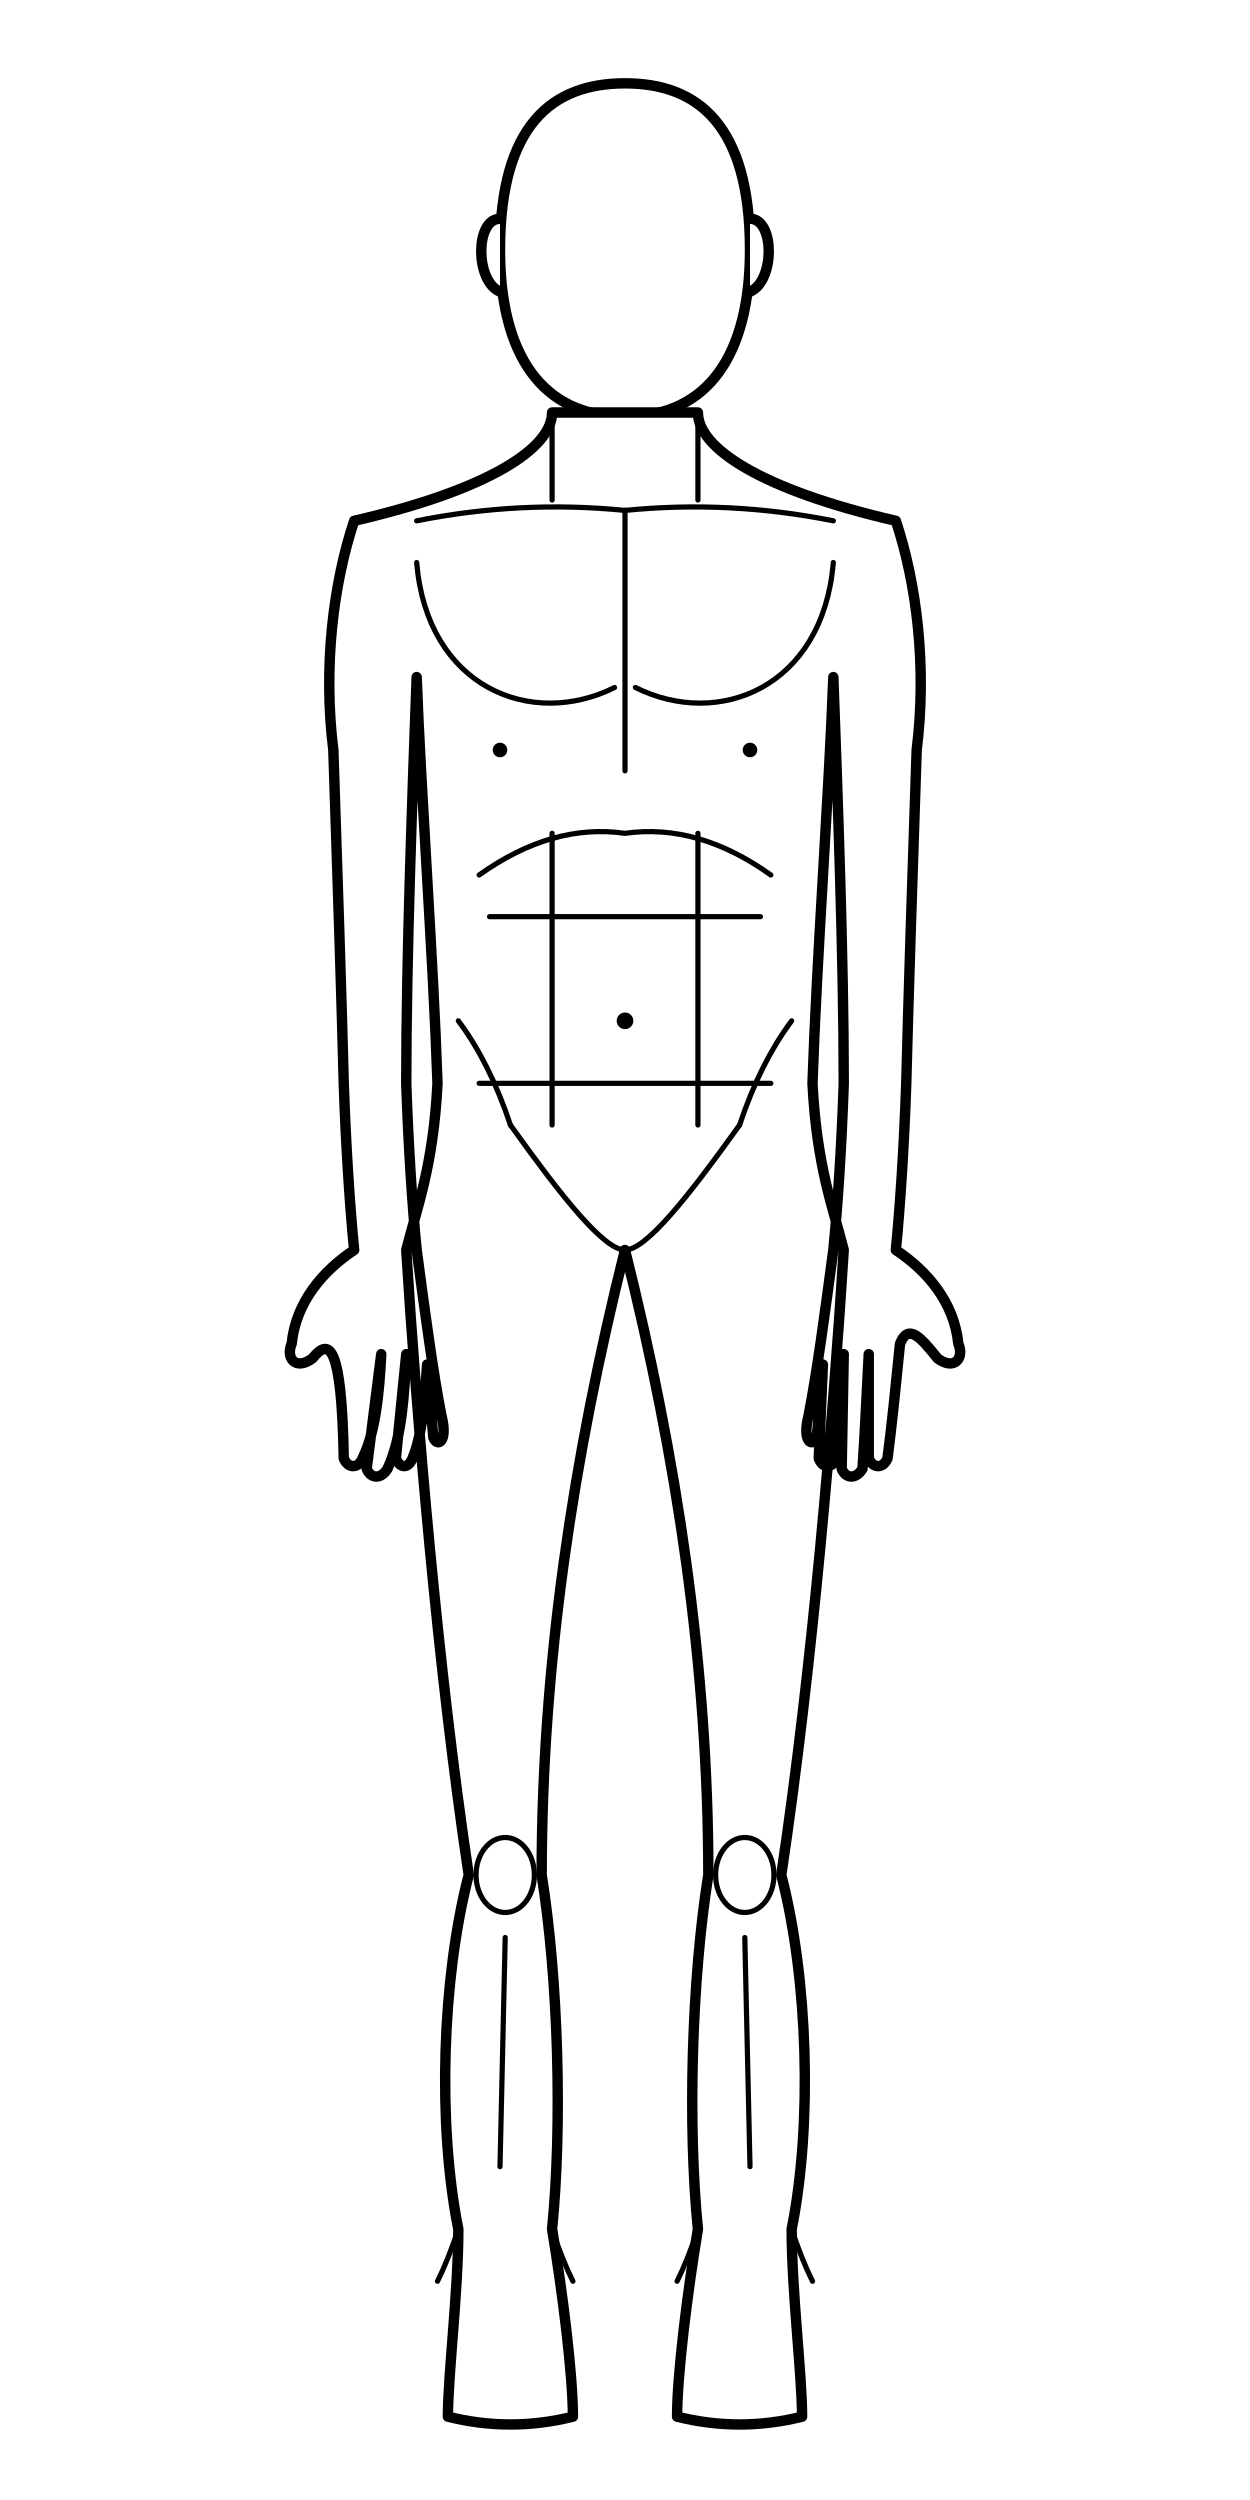
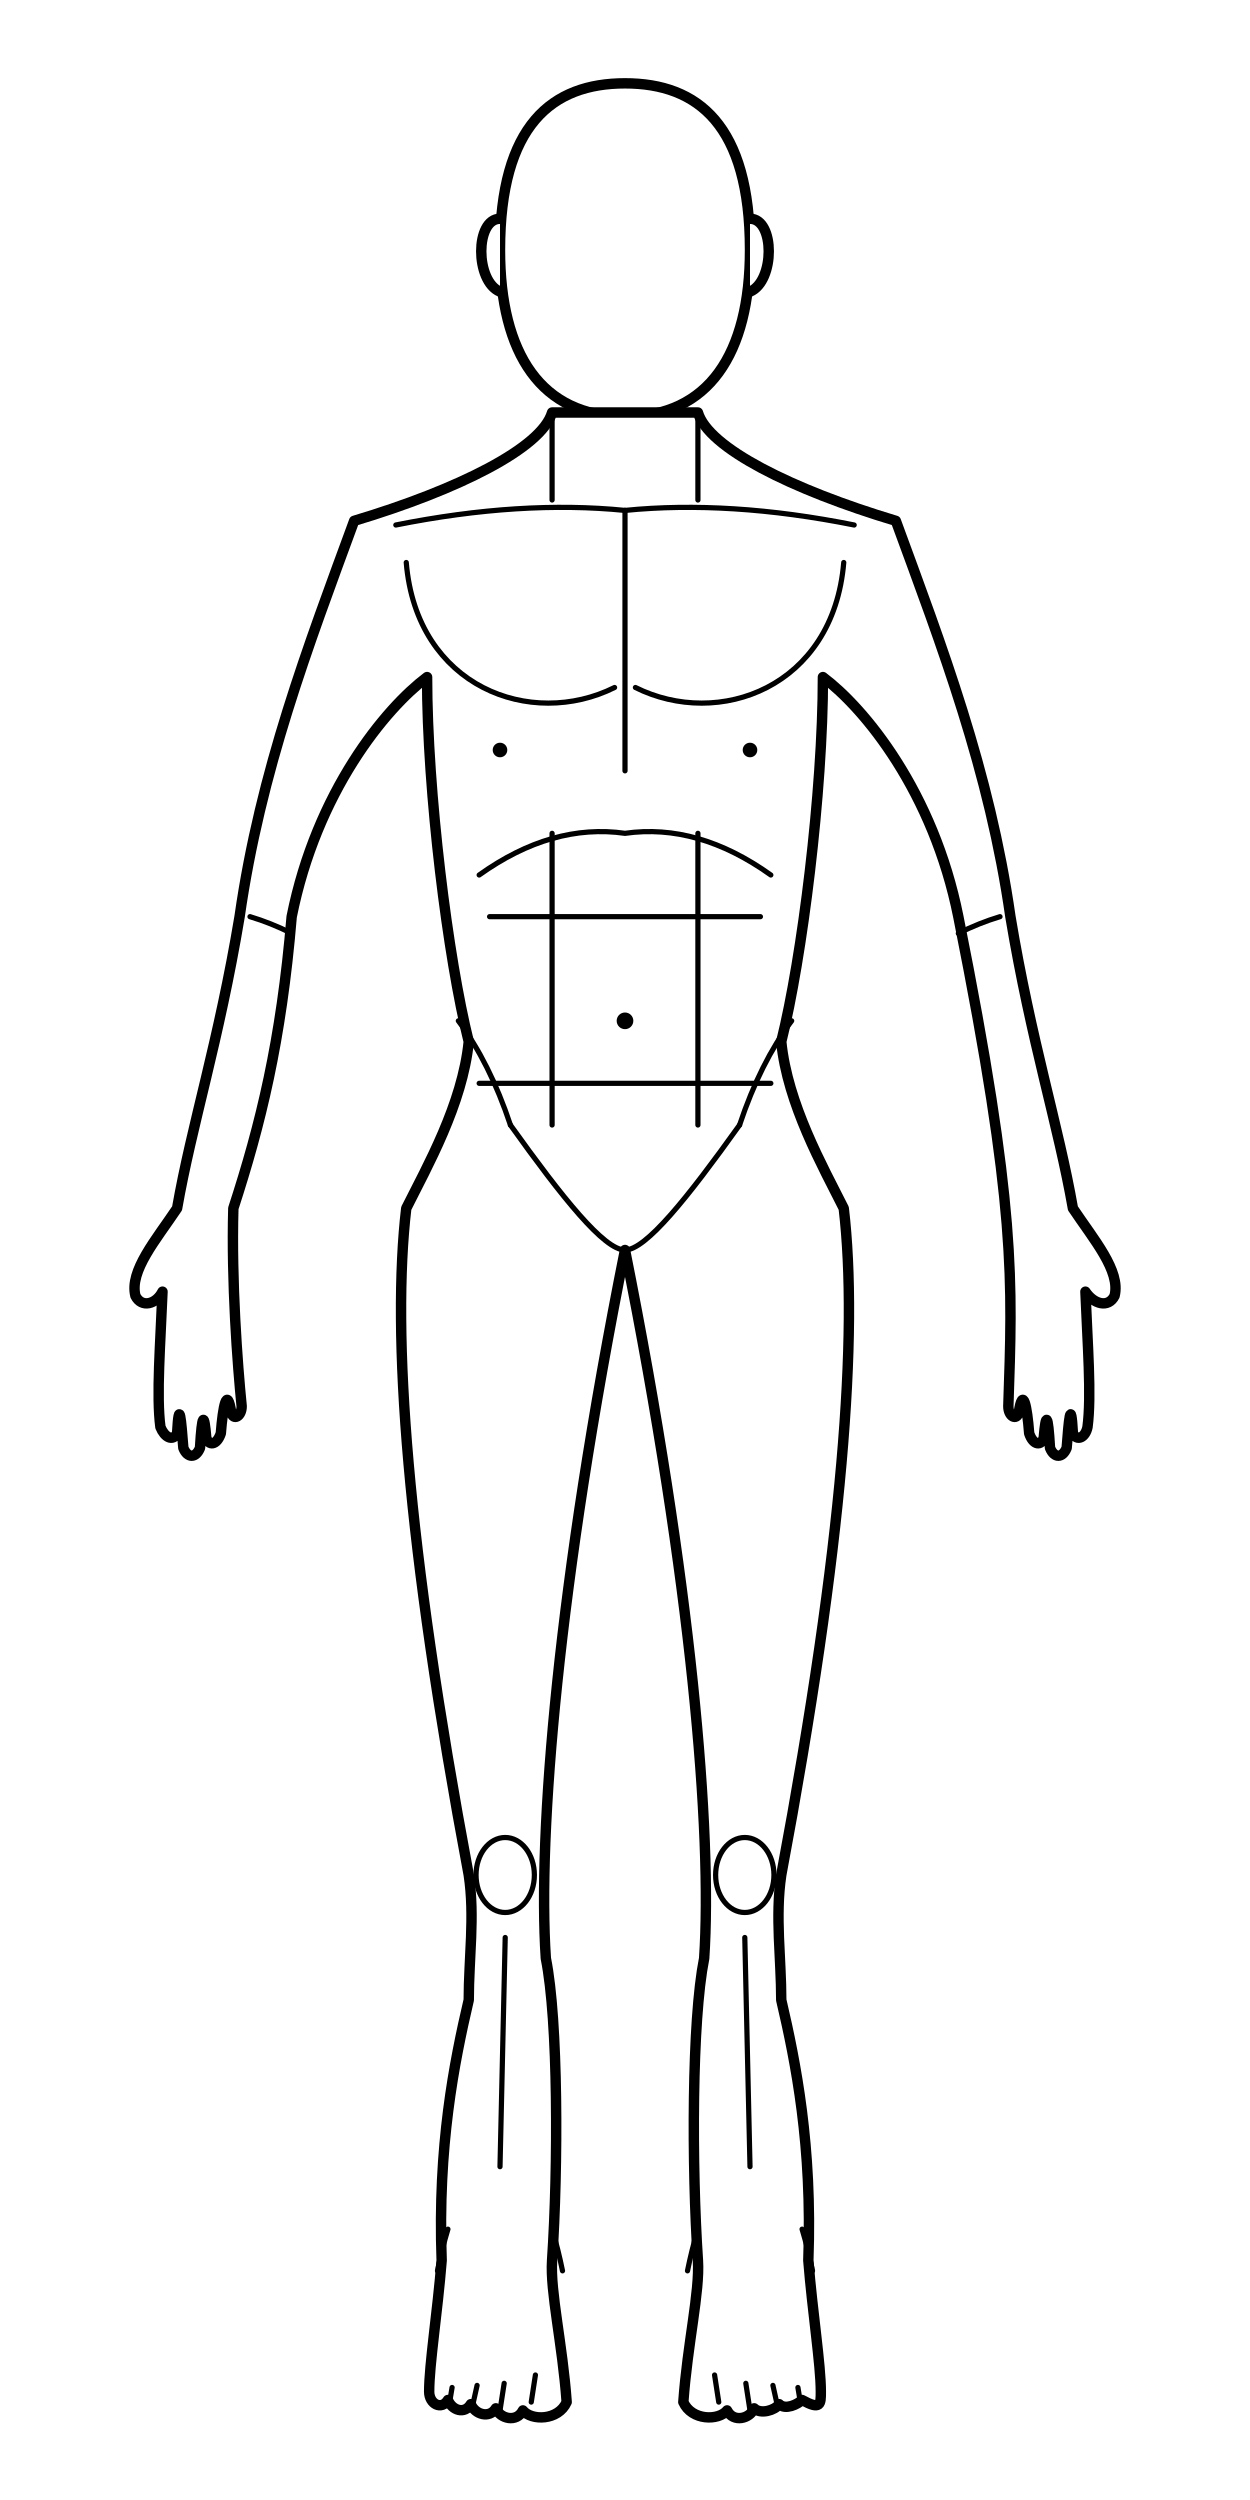
<svg xmlns="http://www.w3.org/2000/svg" width="600" height="1200" viewBox="0 0 600 1200">
  <rect width="600" height="1200" fill="#ffffff" />
  <g fill="#ffffff" stroke="#000000" stroke-width="5" stroke-linecap="round" stroke-linejoin="round">
    <path d="M 240 120 C 240 60 265 40 300 40 C 335 40 360 60 360 120 C 360 170 340 200 300 200 C 260 200 240 170 240 120 Z" />
    <path d="M 240 105 C 228 105 228 135 240 140" />
    <path d="M 360 105 C 372 105 372 135 360 140" />
-     <path d="M 335 198              C 335 215 365 235 430 250              C 440 280 445 320 440 360              C 438 420 436 480 435 520              C 434 550 432 580 430 600              C 445 610 458 625 460 645              C 463 652 458 658 450 652              C 442 642 436 635 432 645              C 430 665 428 685 426 700              C 424 705 419 705 417 700              L 417 650              C 416 670 415 690 414 705              C 411 710 406 710 404 705              L 405 650              C 404 670 403 688 402 700              C 399 705 395 705 393 700              L 395 655              C 394 670 393 680 392 690              C 390 695 385 692 388 680              C 392 660 396 630 400 600              C 402 580 404 550 405 520              C 405 460 402 380 400 325              C 398 380 392 460 390 520              C 392 560 400 580 405 600              C 400 680 390 800 375 900              C 388 950 390 1020 380 1070              C 380 1100 385 1140 385 1160              C 365 1165 345 1165 325 1160              C 325 1140 330 1100 335 1070              C 330 1020 332 950 340 900              C 340 800 325 700 300 600              C 275 700 260 800 260 900              C 268 950 270 1020 265 1070              C 270 1100 275 1140 275 1160              C 255 1165 235 1165 215 1160              C 215 1140 220 1100 220 1070              C 210 1020 212 950 225 900              C 210 800 200 680 195 600              C 200 580 208 560 210 520              C 208 460 202 380 200 325              C 198 380 195 460 195 520              C 196 550 198 580 200 600              C 204 630 208 660 212 680              C 215 692 210 695 208 690              L 205 655              C 204 670 203 688 198 700              C 196 705 192 705 190 700              L 195 650              C 194 670 193 690 186 705              C 183 710 178 710 176 705              L 183 650              C 182 670 180 688 174 700              C 172 705 167 705 165 700              C 164 645 158 642 150 652              C 142 658 137 652 140 645              C 142 625 155 610 170 600              C 168 580 166 550 165 520              C 164 480 162 420 160 360              C 155 320 160 280 170 250              C 235 235 265 215 265 198              Z" />
+     <path d="M 265 198              C 260 215 220 235 170 250              C 148 310 125 370 115 440              C 105 500 92 540 85 580              C 75 595 62 610 65 622              C 68 628 75 626 78 620              C 77 645 75 670 77 685              C 79 690 83 692 85 688              C 86 670 87 682 88 695              C 90 700 94 700 96 695              C 97 678 98 678 99 690              C 100 694 104 694 106 688              C 107 675 109 665 111 678              C 112 682 116 680 116 675              C 114 655 111 615 112 580              C 125 540 135 500 140 440              C 152 380 185 340 205 325              C 205 380 215 460 225 500              C 222 530 205 560 195 580              C 188 640 195 740 225 900              C 228 920 225 940 225 960              C 218 990 210 1030 212 1085              C 210 1110 206 1135 206 1148              C 206 1154 212 1157 215 1152              C 217 1157 223 1159 226 1154              C 228 1159 235 1161 238 1156              C 240 1161 248 1163 251 1157              C 255 1162 268 1162 272 1153              C 270 1125 264 1100 265 1085              C 268 1040 268 970 262 940              C 258 880 268 760 300 600              C 332 760 342 880 338 940              C 332 970 332 1040 335 1085              C 336 1100 330 1125 328 1153              C 332 1162 345 1162 349 1157              C 352 1163 360 1161 362 1156              C 365 1159 372 1157 374 1154              C 377 1157 383 1154 385 1152              C 394 1157 394 1154 394 1148              C 394 1135 390 1110 388 1085              C 390 1030 382 990 375 960              C 375 940 372 920 375 900              C 405 740 412 640 405 580              C 395 560 378 530 375 500              C 385 460 395 380 395 325              C 415 340 448 380 460 440              C 488 580 486 615 484 675              C 484 680 488 682 489 678              C 491 665 493 675 494 688              C 496 694 500 694 501 690              C 502 678 503 678 504 695              C 506 700 510 700 512 695              C 513 682 514 670 515 688              C 517 692 521 690 522 685              C 524 670 522 645 521 620              C 525 626 532 628 535 622              C 538 610 525 595 515 580              C 508 540 495 500 485 440              C 475 370 452 310 430 250              C 380 235 340 215 335 198              Z" />
  </g>
  <g fill="none" stroke="#000000" stroke-width="2.5" stroke-linecap="round" stroke-linejoin="round">
    <path d="M 265 198 L 265 240" />
    <path d="M 335 198 L 335 240" />
-     <path d="M 300 245 Q 250 240 200 250" />
-     <path d="M 300 245 Q 350 240 400 250" />
+     <path d="M 300 245 Q 250 240 190 252" />
+     <path d="M 300 245 Q 350 240 410 252" />
    <path d="M 300 245 L 300 370" />
-     <path d="M 200 270 C 205 330 255 350 295 330" />
-     <path d="M 400 270 C 395 330 345 350 305 330" />
+     <path d="M 195 270 C 200 330 255 350 295 330" />
+     <path d="M 405 270 C 400 330 345 350 305 330" />
    <circle cx="240" cy="360" r="3.5" fill="#000000" stroke="none" />
    <circle cx="360" cy="360" r="3.5" fill="#000000" stroke="none" />
+     <path d="M 120 440 Q 130 443 140 448" />
+     <path d="M 480 440 Q 470 443 460 448" />
    <path d="M 230 420 Q 265 395 300 400 Q 335 395 370 420" />
    <path d="M 235 440 L 365 440" />
    <path d="M 230 520 L 370 520" />
    <path d="M 265 400 L 265 540" />
    <path d="M 335 400 L 335 540" />
    <circle cx="300" cy="490" r="4" fill="#000000" stroke="none" />
    <path d="M 220 490 Q 235 510 245 540" />
    <path d="M 380 490 Q 365 510 355 540" />
    <path d="M 245 540 C 270 575 290 600 300 600 C 310 600 330 575 355 540" />
    <ellipse cx="242.5" cy="900" rx="14" ry="18" />
    <ellipse cx="357.5" cy="900" rx="14" ry="18" />
    <path d="M 242.5 930 L 240 1040" />
    <path d="M 357.5 930 L 360 1040" />
-     <path d="M 220 1070 Q 215 1085 210 1095" />
-     <path d="M 265 1070 Q 270 1085 275 1095" />
-     <path d="M 380 1070 Q 385 1085 390 1095" />
-     <path d="M 335 1070 Q 330 1085 325 1095" />
+     <path d="M 215 1070 Q 212 1080 210 1090" />
+     <path d="M 265 1070 Q 268 1080 270 1090" />
+     <path d="M 335 1070 Q 332 1080 330 1090" />
+     <path d="M 385 1070 Q 388 1080 390 1090" />
+     <path d="M 255 1153 L 257 1140" />
+     <path d="M 240 1157 L 242 1144" />
+     <path d="M 227 1154 L 229 1145" />
+     <path d="M 216 1152 L 217 1146" />
+     <path d="M 345 1153 L 343 1140" />
+     <path d="M 360 1157 L 358 1144" />
+     <path d="M 373 1154 L 371 1145" />
+     <path d="M 384 1152 L 383 1146" />
  </g>
</svg>
